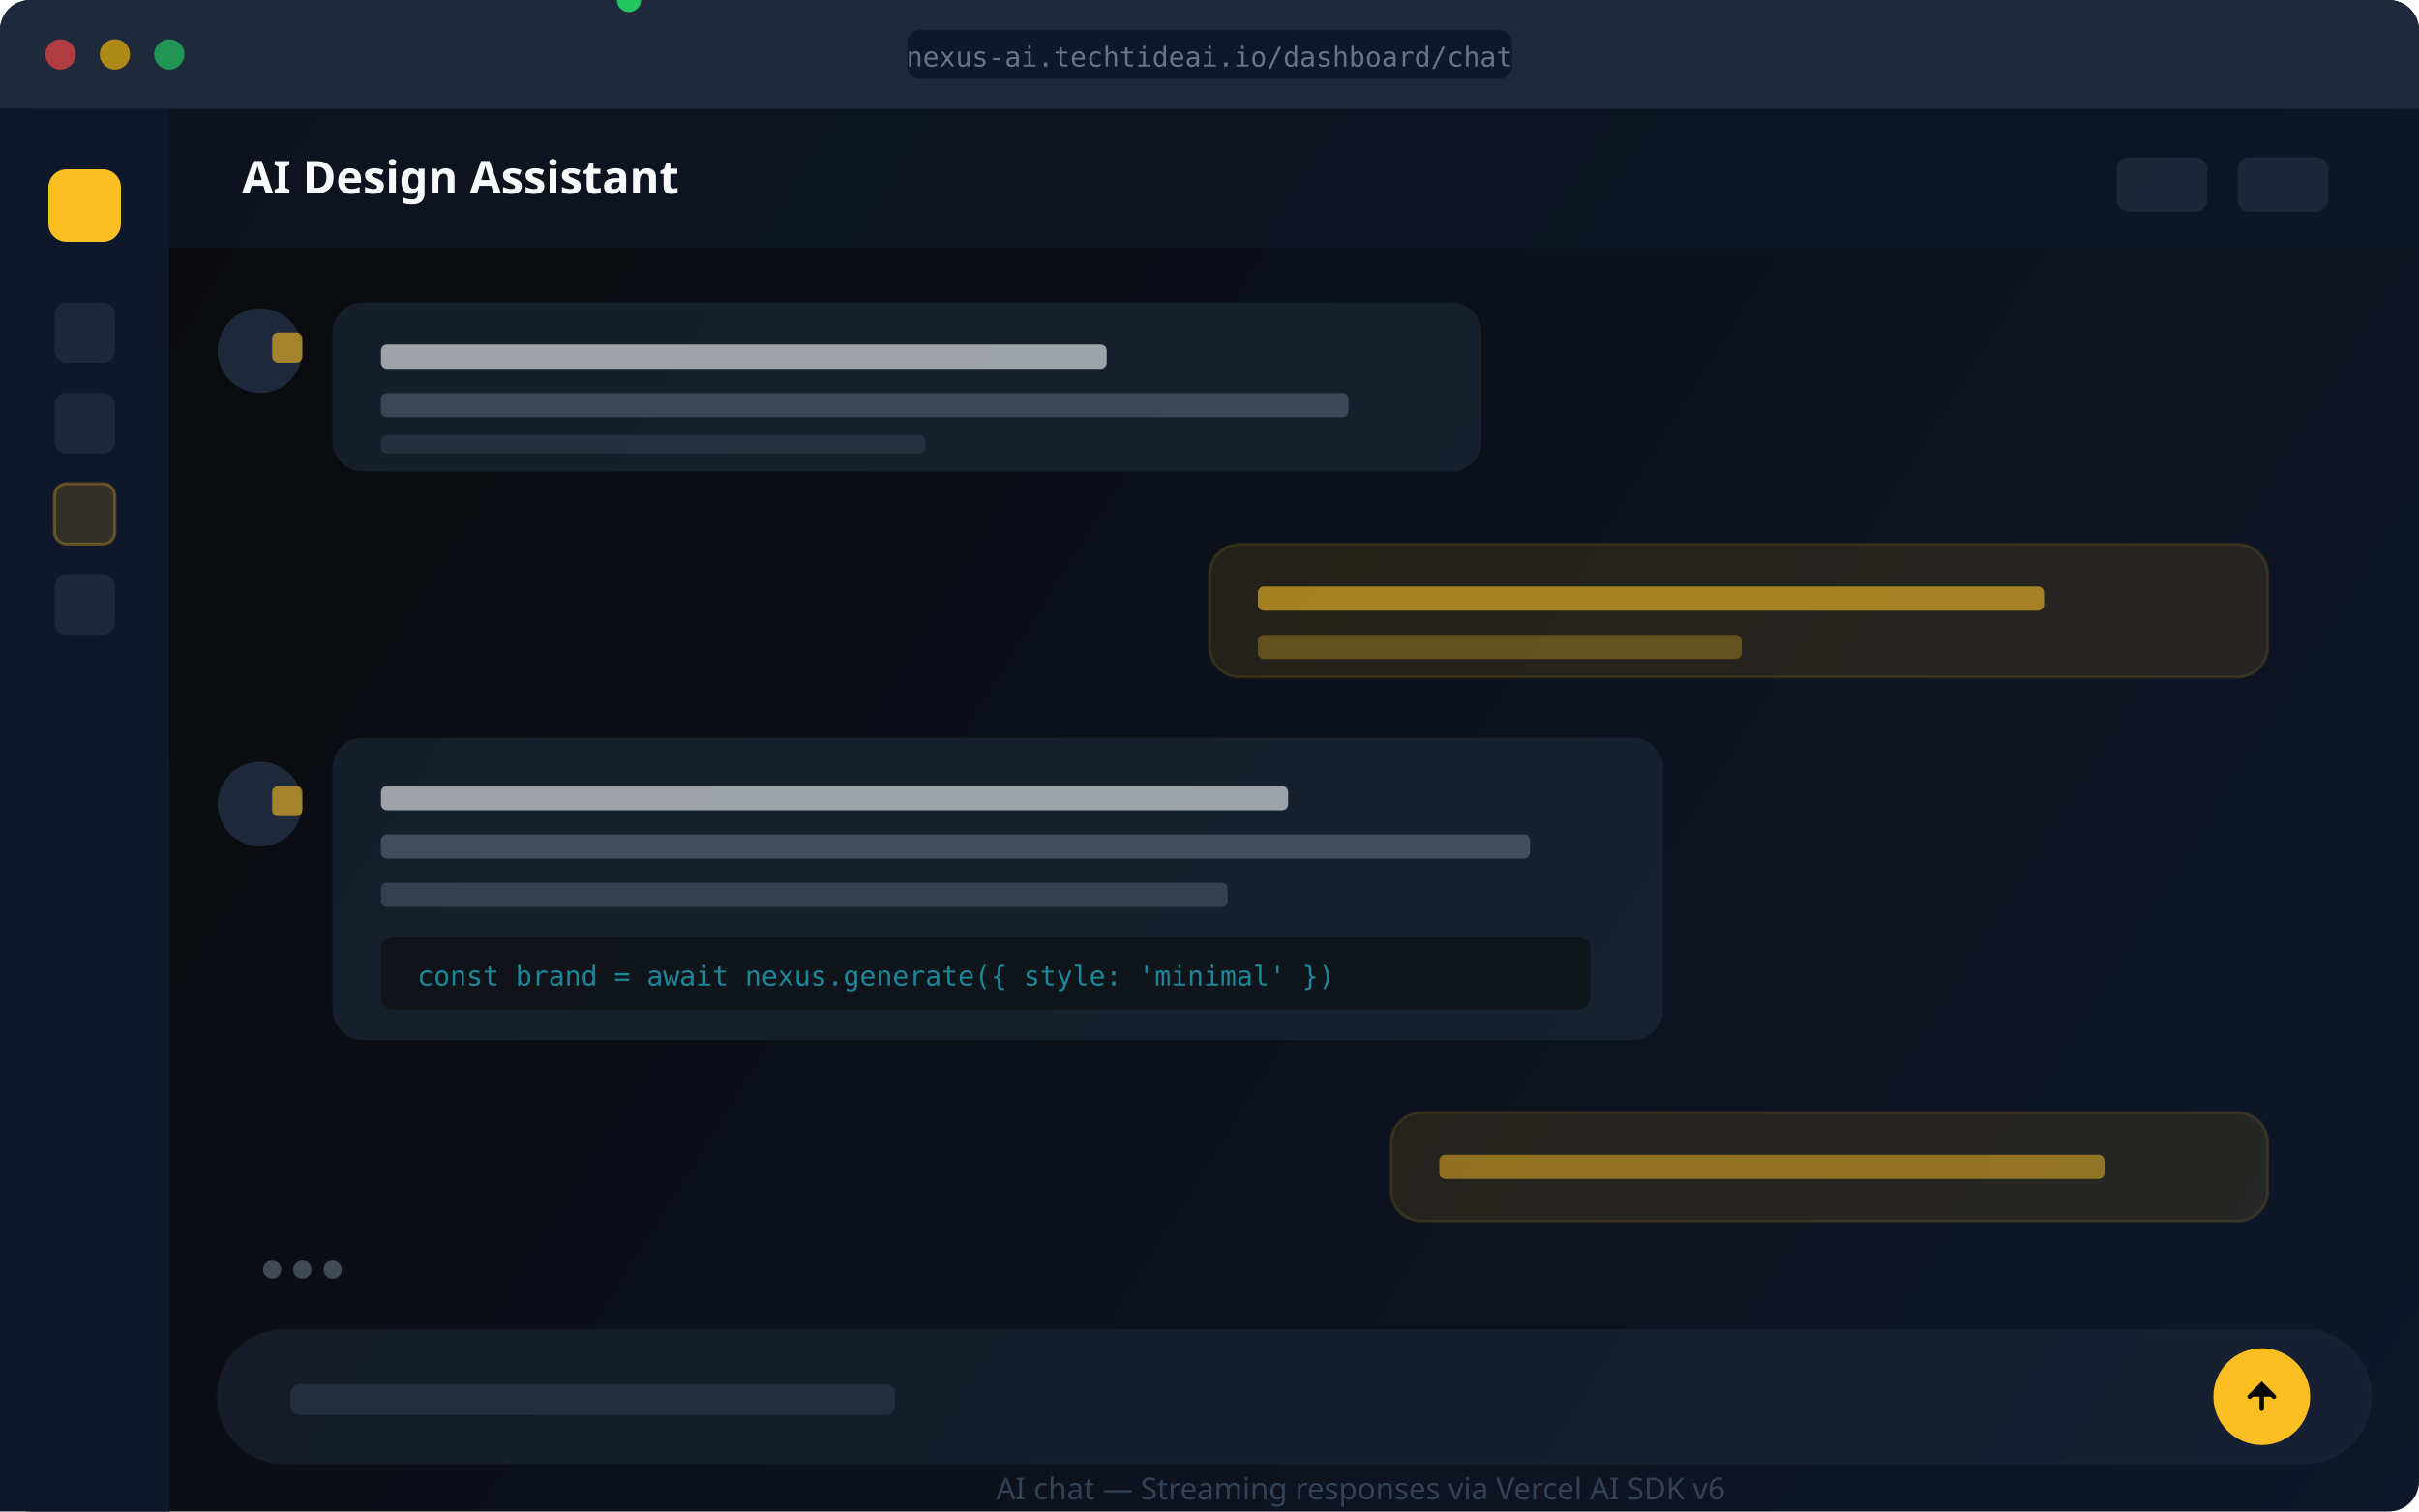
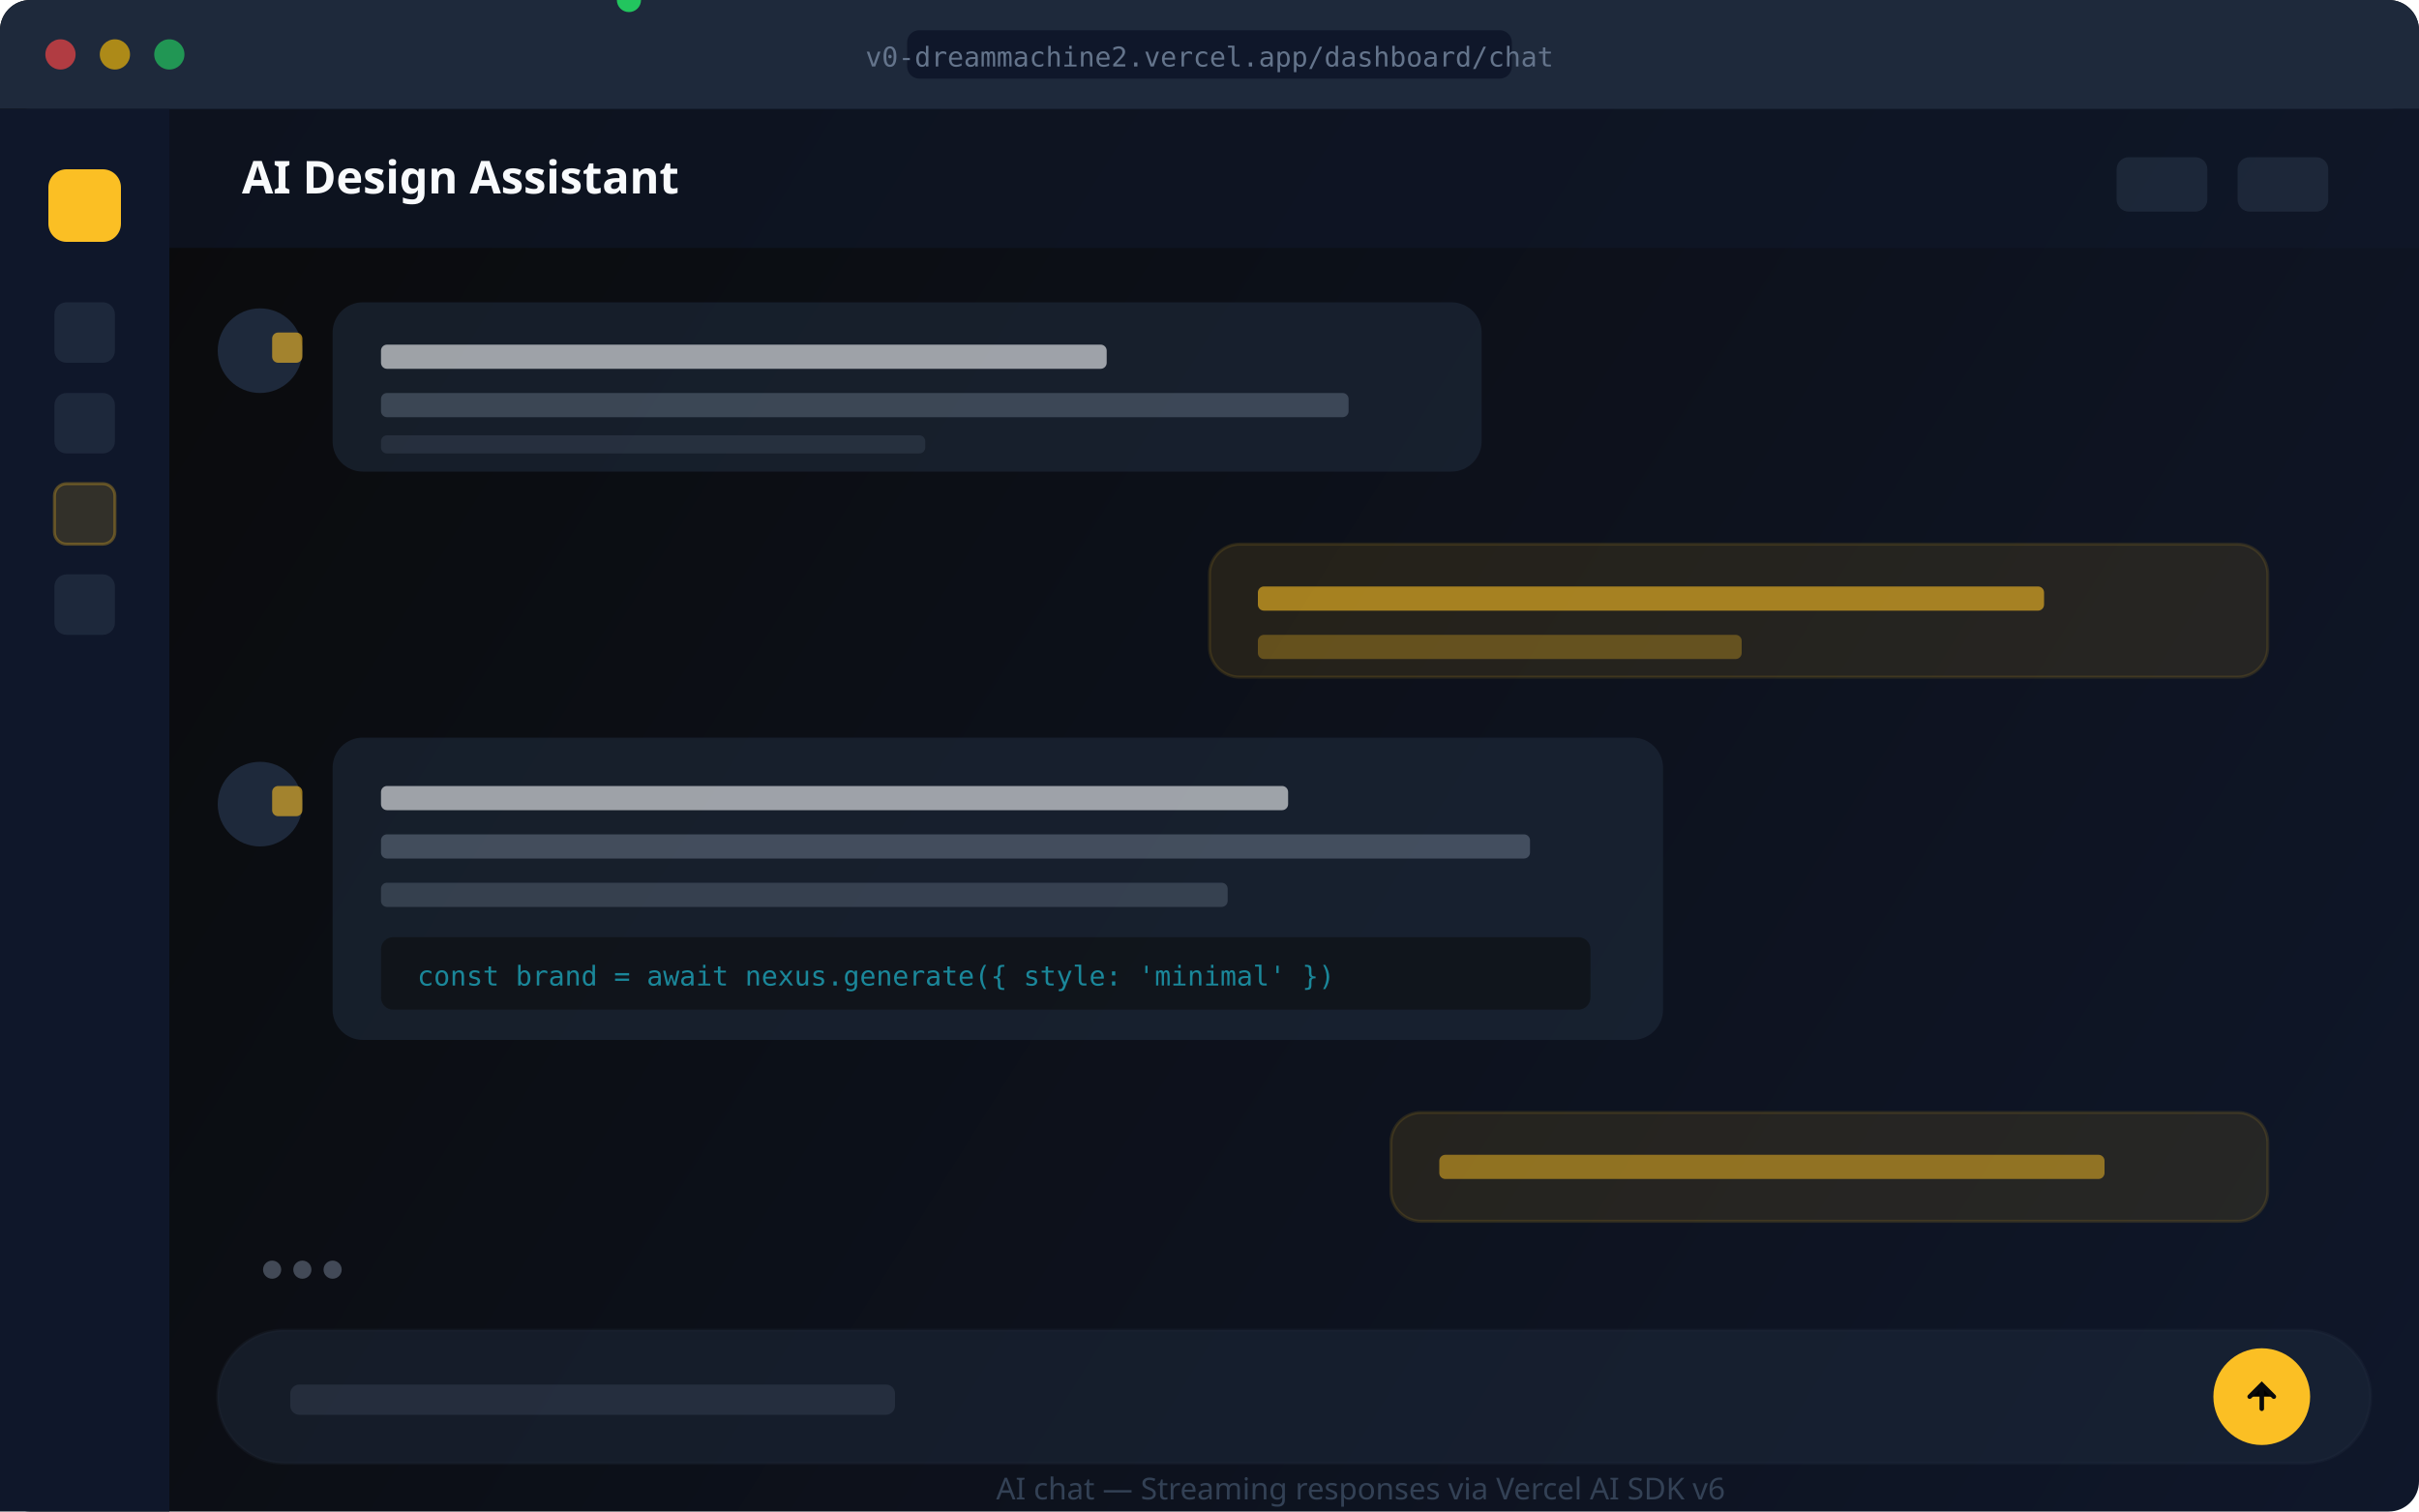
<svg xmlns="http://www.w3.org/2000/svg" width="800" height="500" viewBox="0 0 800 500">
  <defs>
    <linearGradient id="bg" x1="0" y1="0" x2="800" y2="500" gradientUnits="userSpaceOnUse">
      <stop stop-color="#0a0a0a" />
      <stop offset="1" stop-color="#0f172a" />
    </linearGradient>
  </defs>
  <rect width="800" height="500" rx="10" fill="url(#bg)" />
  <rect width="800" height="36" rx="10" fill="#1e293b" />
  <rect y="26" width="800" height="10" fill="#1e293b" />
  <circle cx="20" cy="18" r="5" fill="#ef4444" opacity=".7" />
  <circle cx="38" cy="18" r="5" fill="#eab308" opacity=".7" />
  <circle cx="56" cy="18" r="5" fill="#22c55e" opacity=".7" />
  <rect x="300" y="10" width="200" height="16" rx="4" fill="#0f172a" />
-   <text x="400" y="22" text-anchor="middle" font-family="ui-monospace,monospace" font-size="9" fill="#64748b">nexus-ai.techtideai.io/dashboard/chat</text>
+   <text x="400" y="22" text-anchor="middle" font-family="ui-monospace,monospace" font-size="9" fill="#64748b">v0-dreammachine2.vercel.app/dashboard/chat</text>
  <rect x="0" y="36" width="56" height="464" fill="#0f172a" />
  <rect x="16" y="56" width="24" height="24" rx="6" fill="#fbbf24" />
  <rect x="18" y="100" width="20" height="20" rx="4" fill="#334155" opacity=".4" />
  <rect x="18" y="130" width="20" height="20" rx="4" fill="#334155" opacity=".4" />
  <rect x="18" y="160" width="20" height="20" rx="4" fill="#fbbf24" fill-opacity=".15" stroke="#fbbf24" stroke-opacity=".3" />
  <rect x="18" y="190" width="20" height="20" rx="4" fill="#334155" opacity=".4" />
  <rect x="56" y="36" width="744" height="46" fill="#0f172a" opacity=".6" />
  <text x="80" y="64" font-family="system-ui,sans-serif" font-size="15" font-weight="600" fill="#f8fafc">AI Design Assistant</text>
  <circle cx="208" y="60" r="4" fill="#22c55e" />
  <rect x="700" y="52" width="30" height="18" rx="4" fill="#334155" opacity=".4" />
  <rect x="740" y="52" width="30" height="18" rx="4" fill="#334155" opacity=".4" />
  <circle cx="86" cy="116" r="14" fill="#1e293b" />
  <rect x="90" y="110" width="10" height="10" rx="2" fill="#fbbf24" opacity=".6" />
  <rect x="110" y="100" width="380" height="56" rx="10" fill="#1e293b" opacity=".6" />
  <rect x="126" y="114" width="240" height="8" rx="2" fill="#f8fafc" opacity=".6" />
  <rect x="126" y="130" width="320" height="8" rx="2" fill="#94a3b8" opacity=".3" />
  <rect x="126" y="144" width="180" height="6" rx="2" fill="#64748b" opacity=".2" />
  <rect x="400" y="180" width="350" height="44" rx="10" fill="#fbbf24" fill-opacity=".1" stroke="#fbbf24" stroke-opacity=".12" />
  <rect x="416" y="194" width="260" height="8" rx="2" fill="#fbbf24" opacity=".6" />
  <rect x="416" y="210" width="160" height="8" rx="2" fill="#fbbf24" opacity=".3" />
  <circle cx="86" cy="266" r="14" fill="#1e293b" />
  <rect x="90" y="260" width="10" height="10" rx="2" fill="#fbbf24" opacity=".6" />
  <rect x="110" y="244" width="440" height="100" rx="10" fill="#1e293b" opacity=".6" />
  <rect x="126" y="260" width="300" height="8" rx="2" fill="#f8fafc" opacity=".6" />
  <rect x="126" y="276" width="380" height="8" rx="2" fill="#94a3b8" opacity=".35" />
  <rect x="126" y="292" width="280" height="8" rx="2" fill="#94a3b8" opacity=".25" />
  <rect x="126" y="310" width="400" height="24" rx="4" fill="#0a0a0a" opacity=".5" />
  <text x="138" y="326" font-family="ui-monospace,monospace" font-size="9" fill="#22d3ee" opacity=".6">const brand = await nexus.generate({ style: 'minimal' })</text>
  <rect x="460" y="368" width="290" height="36" rx="10" fill="#fbbf24" fill-opacity=".1" stroke="#fbbf24" stroke-opacity=".12" />
  <rect x="476" y="382" width="220" height="8" rx="2" fill="#fbbf24" opacity=".5" />
  <rect x="72" y="440" width="712" height="44" rx="22" fill="#1e293b" opacity=".5" stroke="#334155" stroke-opacity=".3" />
  <rect x="96" y="458" width="200" height="10" rx="3" fill="#64748b" opacity=".2" />
  <circle cx="748" cy="462" r="16" fill="#fbbf24" />
  <path d="M744 462l4-4 4 4M748 458v8" stroke="#0a0a0a" stroke-width="1.5" stroke-linecap="round" />
  <g opacity=".4">
    <circle cx="90" cy="420" r="3" fill="#94a3b8">
      <animate attributeName="opacity" values=".2;.8;.2" dur="1.2s" repeatCount="indefinite" />
    </circle>
    <circle cx="100" cy="420" r="3" fill="#94a3b8">
      <animate attributeName="opacity" values=".2;.8;.2" dur="1.2s" begin=".2s" repeatCount="indefinite" />
    </circle>
    <circle cx="110" cy="420" r="3" fill="#94a3b8">
      <animate attributeName="opacity" values=".2;.8;.2" dur="1.2s" begin=".4s" repeatCount="indefinite" />
    </circle>
  </g>
  <text x="450" y="496" text-anchor="middle" font-family="system-ui,sans-serif" font-size="10" fill="#334155">AI chat  —  Streaming responses via Vercel AI SDK v6</text>
</svg>
